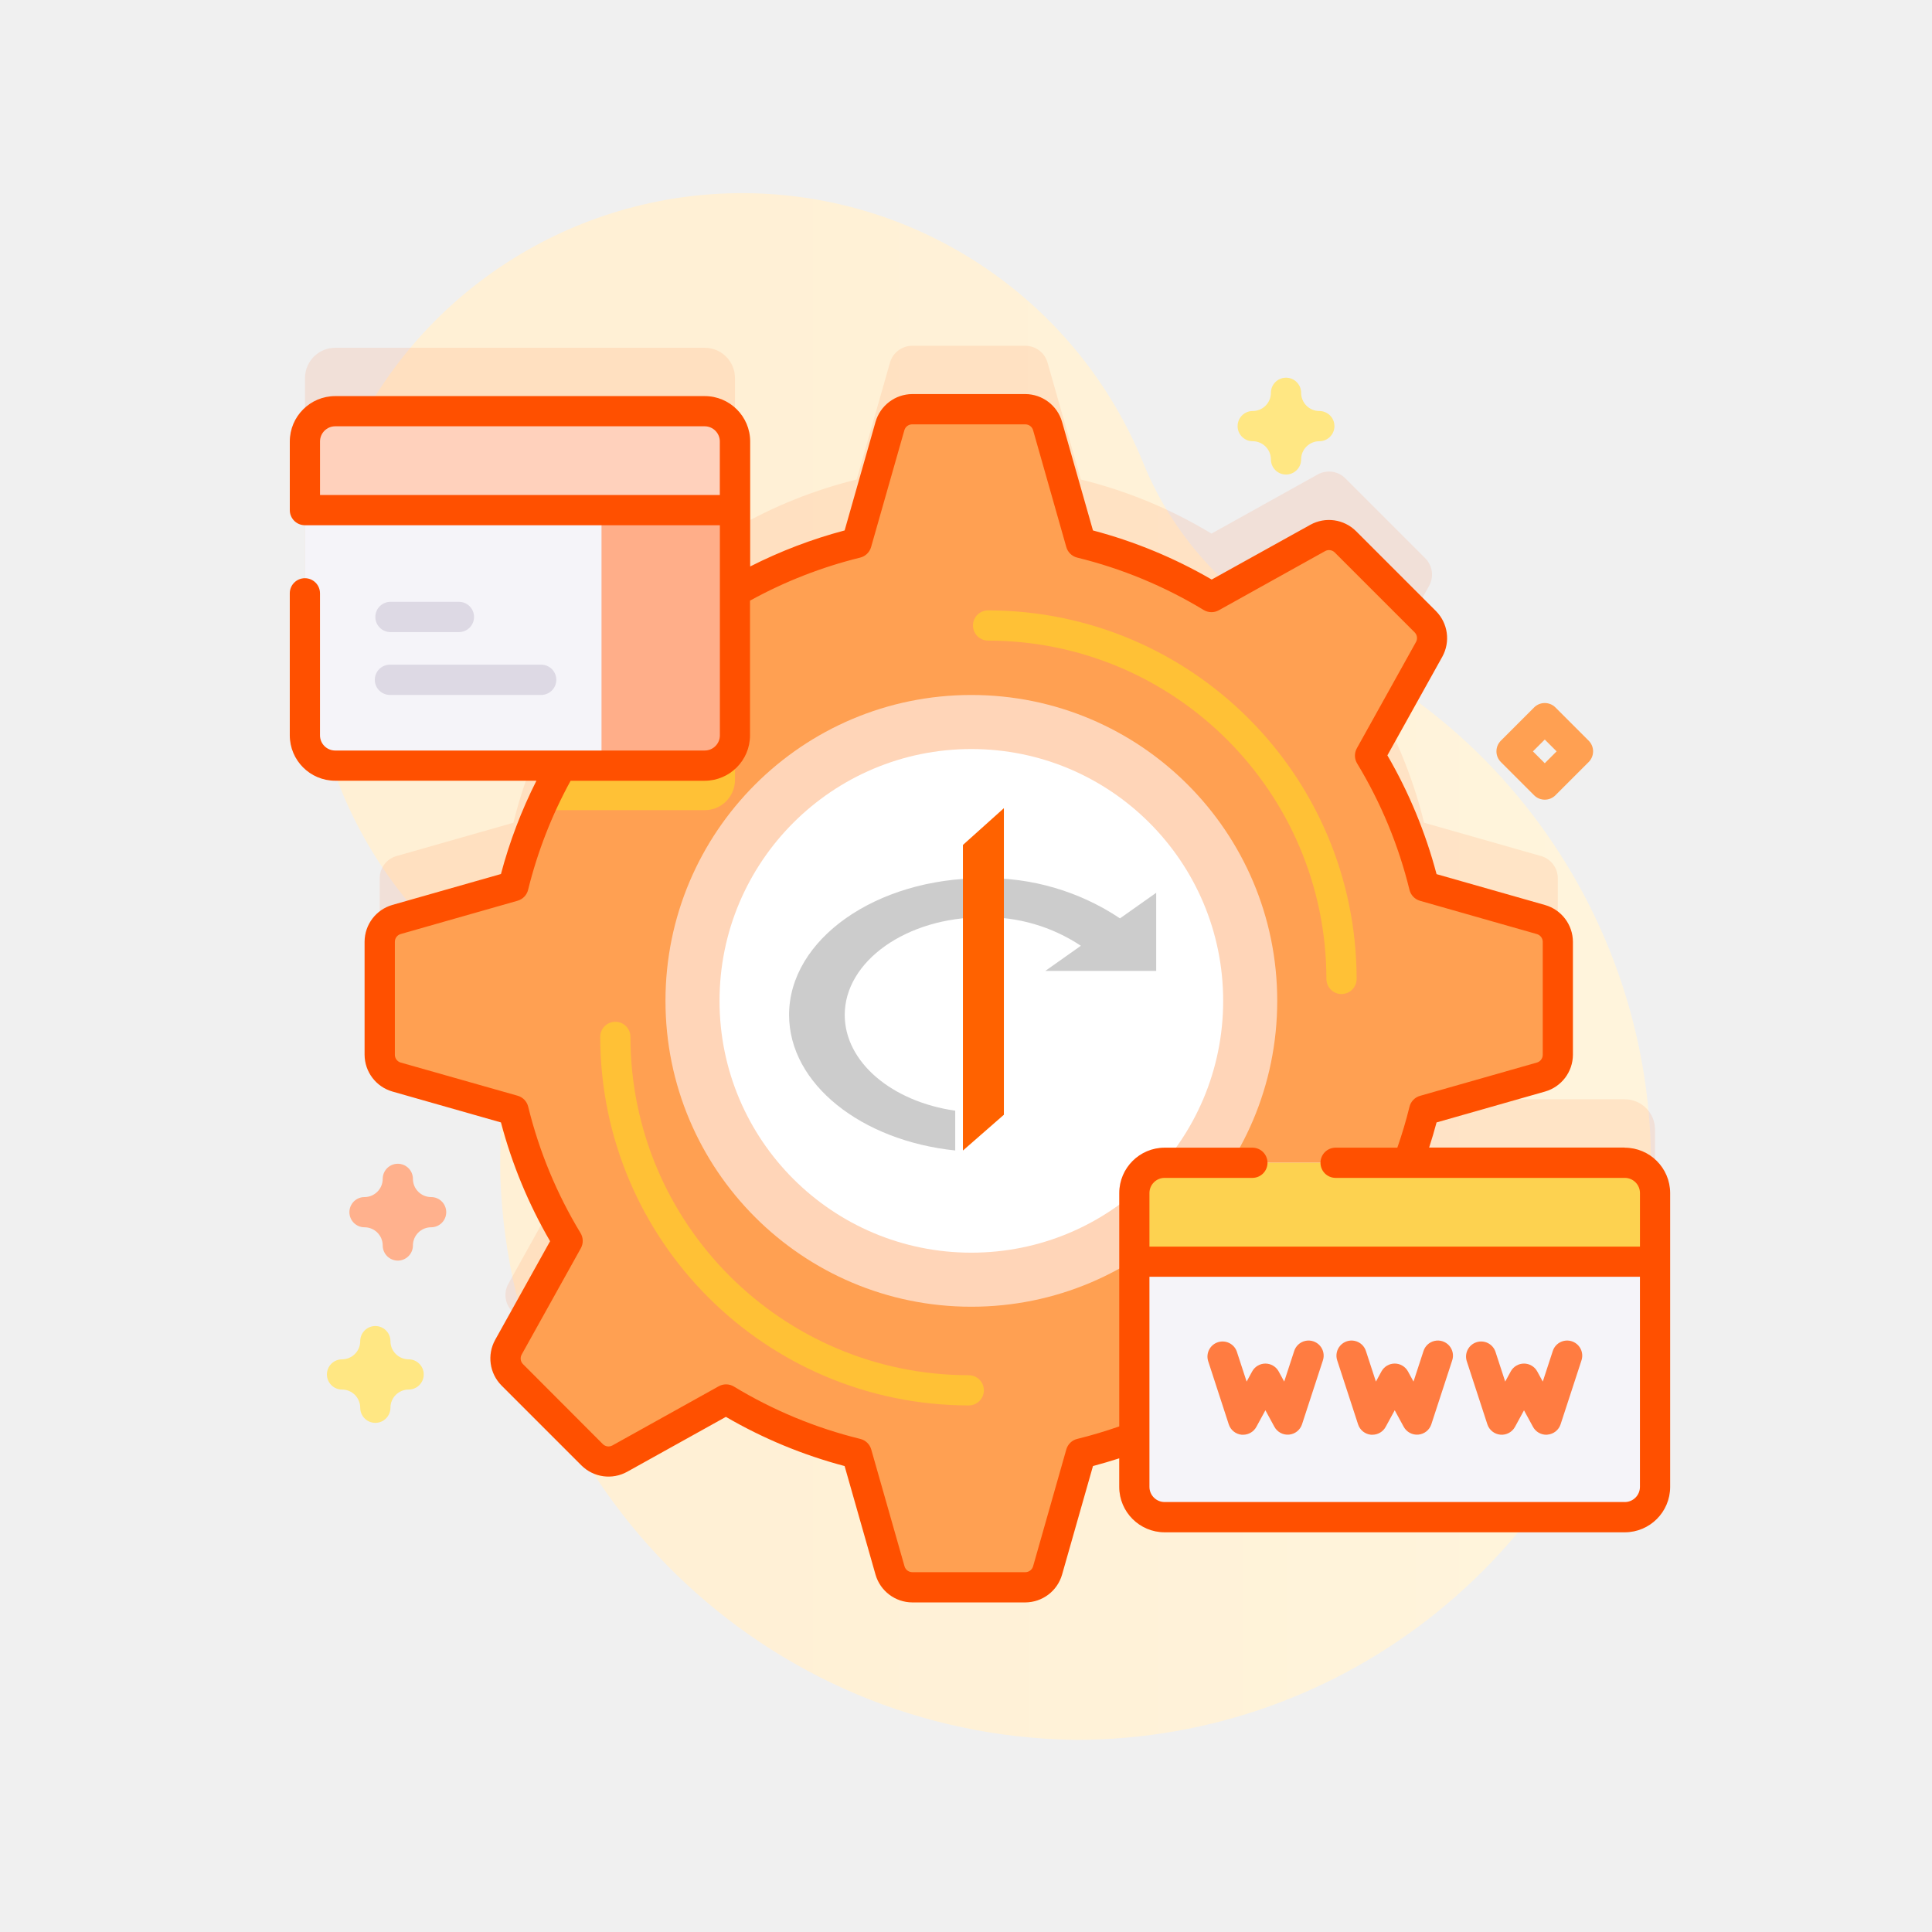
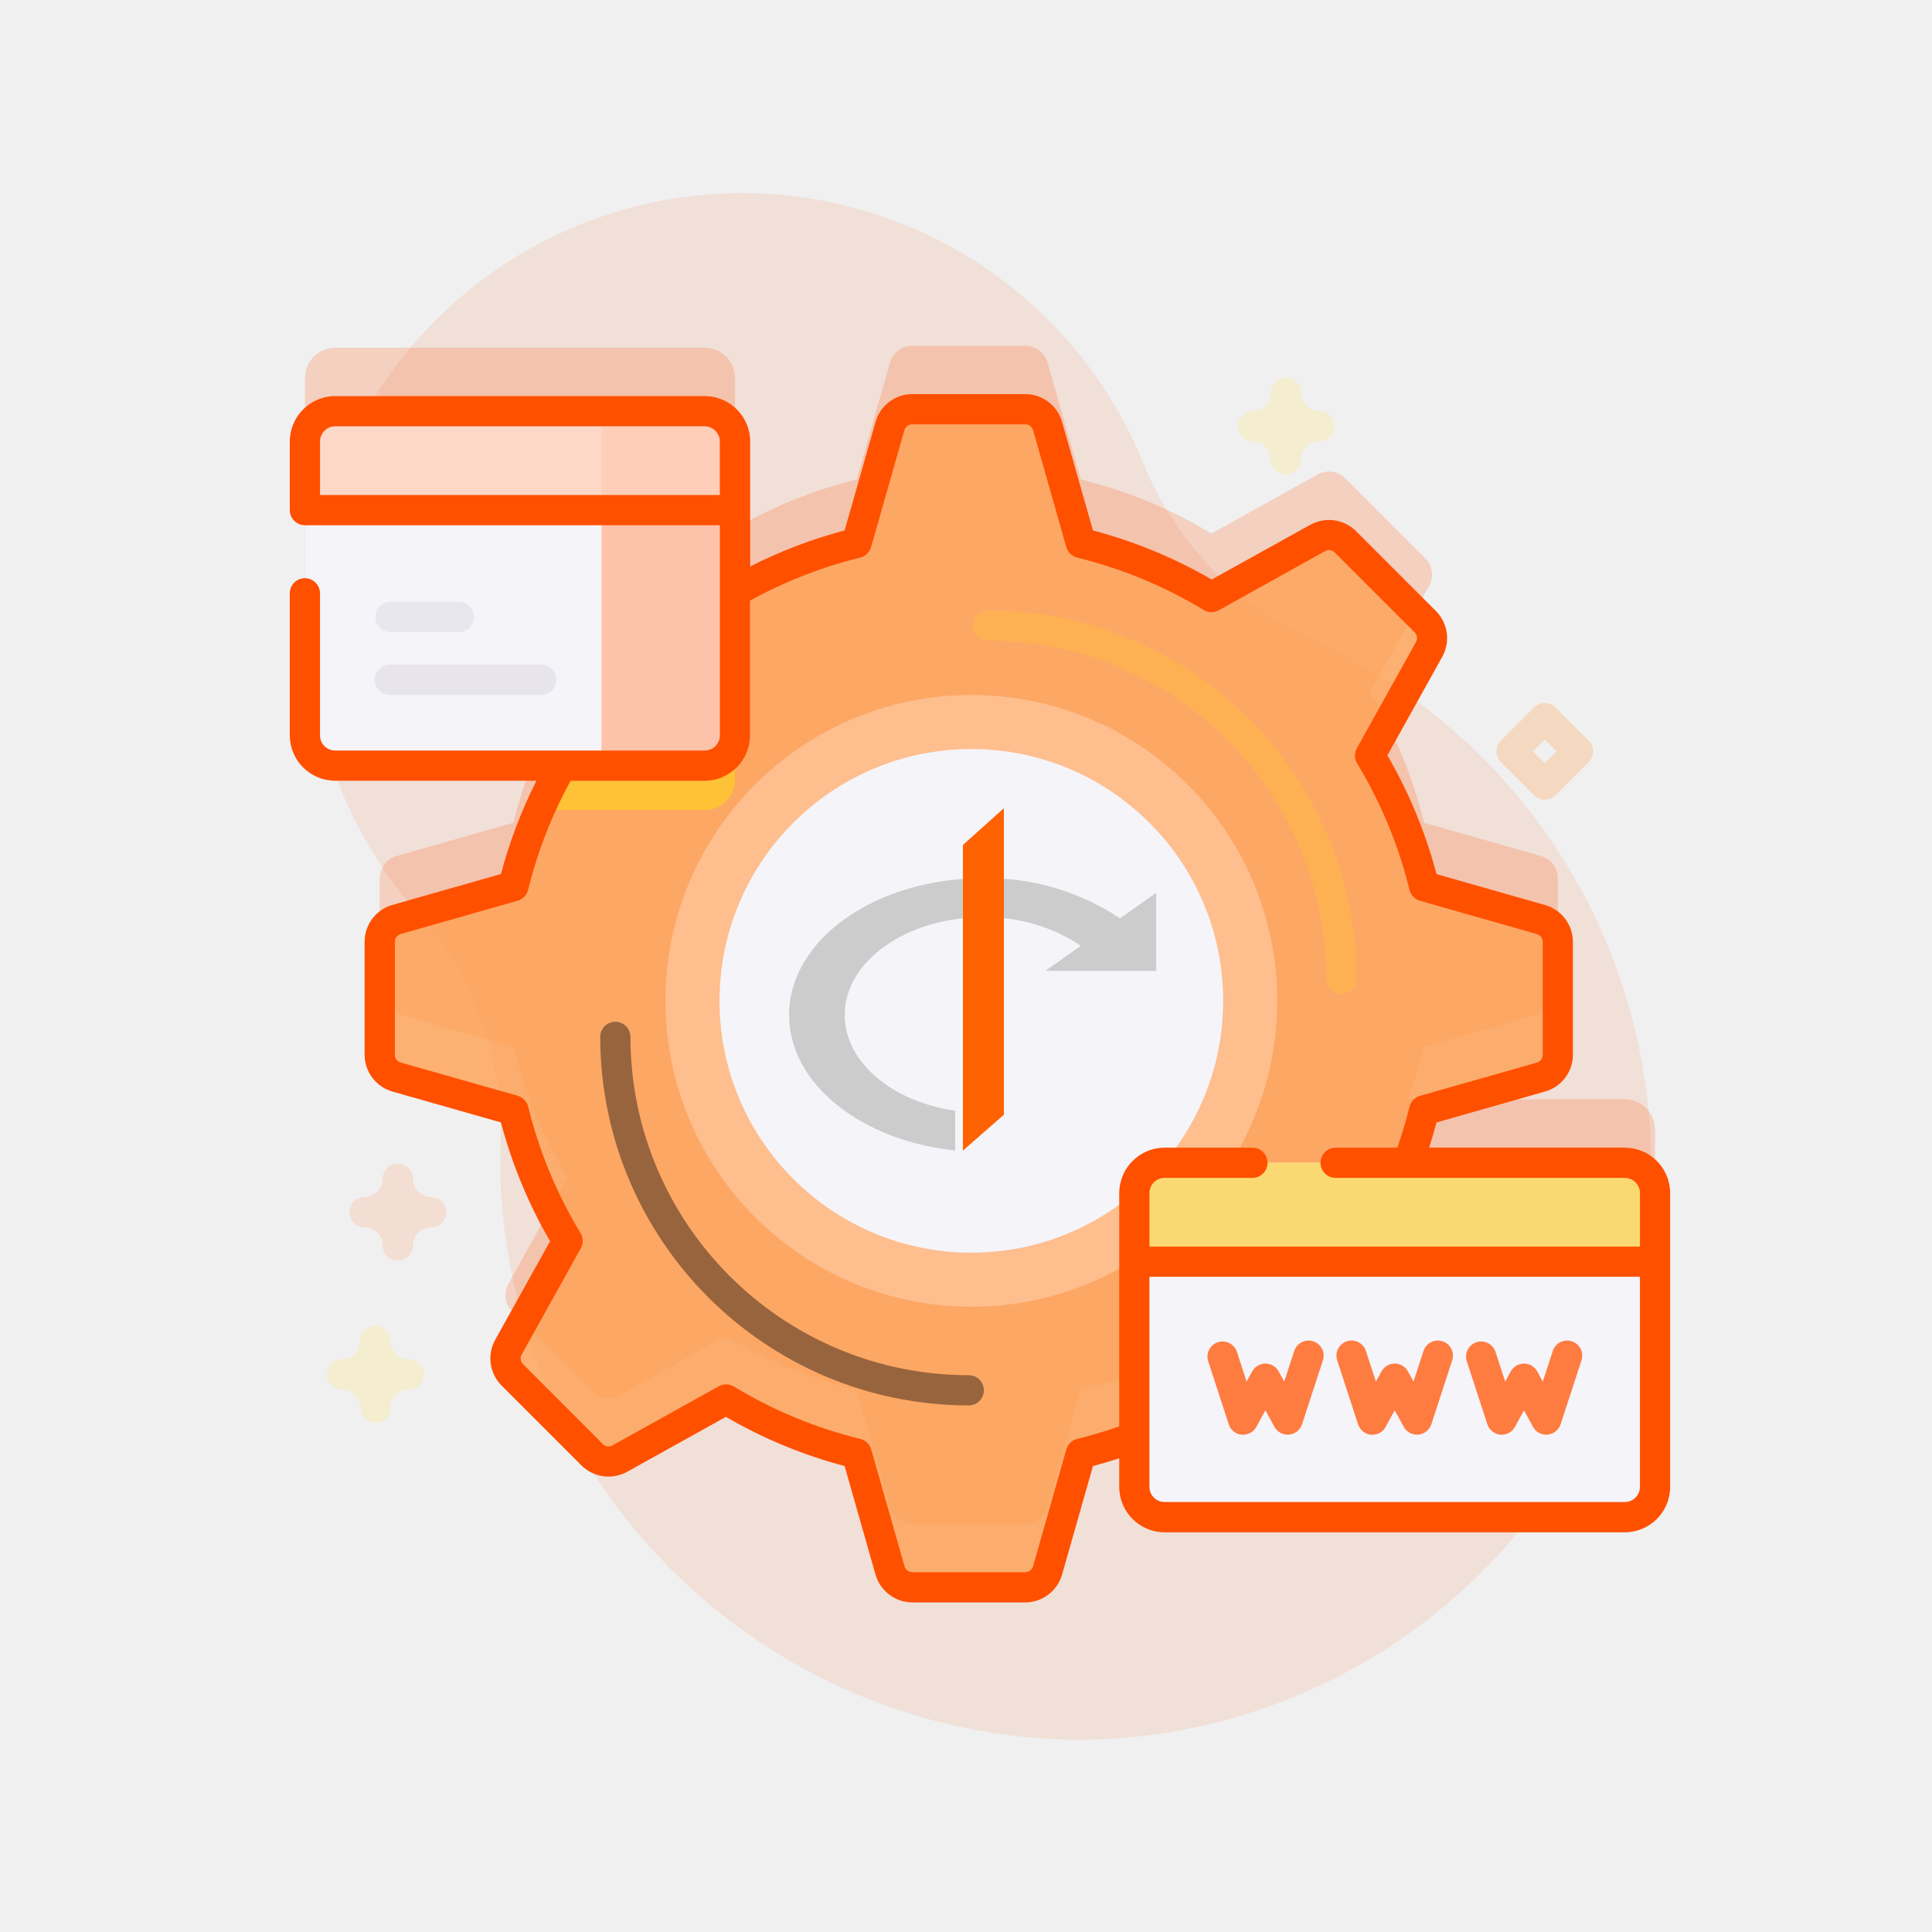
<svg xmlns="http://www.w3.org/2000/svg" version="1.1" id="oidc-web-app-template-illustration" class="icon" width="100" height="100" viewBox="-15 -10 100 100">
-   <defs>
-     <linearGradient id="linear-gradient" x1="0.292" y1="0.5" x2="2.192" y2="0.5" gradientUnits="objectBoundingBox">
-       <stop offset="0" stop-color="#fff0d5" />
-       <stop offset="0.001" stop-color="#fff0d5" />
-       <stop offset="0.511" stop-color="#fff6df" />
-       <stop offset="1" stop-color="#ff5000" stop-opacity="0.294" />
-     </linearGradient>
-   </defs>
  <g id="oidc-web-app-illustration" transform="translate(-27.528 0)">
-     <path id="Path_36" d="M77.081,13.971A22.416,22.416,0,1,0,39.587,37.334a17.011,17.011,0,0,1,4.225,11.925q-.029.871-.008,1.754A30.189,30.189,0,0,0,73.592,80.056,29.783,29.783,0,0,0,85.9,23.16,17.2,17.2,0,0,1,77.081,13.971Z" transform="translate(-5.375 0)" fill="url(#linear-gradient)" />
-     <path id="Path_37" d="M100.844,89.5H89.618a24.118,24.118,0,0,0,.838-2.712l6.052-1.724a1.2,1.2,0,0,0,.87-1.153V78.066a1.2,1.2,0,0,0-.87-1.153L90.456,75.19a24.123,24.123,0,0,0-2.8-6.761l3.061-5.5a1.2,1.2,0,0,0-.2-1.43l-4.136-4.136a1.2,1.2,0,0,0-1.43-.2l-5.5,3.061a24.123,24.123,0,0,0-6.761-2.8l-1.724-6.052a1.2,1.2,0,0,0-1.153-.87H63.965a1.2,1.2,0,0,0-1.153.87l-1.724,6.052a24.11,24.11,0,0,0-6.3,2.533V52.173a1.567,1.567,0,0,0-1.567-1.567H34.1a1.567,1.567,0,0,0-1.567,1.567v15.21A1.567,1.567,0,0,0,34.1,68.95H45.82a24.111,24.111,0,0,0-2.5,6.24l-6.052,1.724a1.2,1.2,0,0,0-.87,1.153v5.849a1.2,1.2,0,0,0,.87,1.153l6.052,1.724a24.124,24.124,0,0,0,2.8,6.761l-3.061,5.5a1.2,1.2,0,0,0,.2,1.43l4.136,4.136a1.2,1.2,0,0,0,1.43.2l5.5-3.061a24.124,24.124,0,0,0,6.761,2.8l1.724,6.052a1.2,1.2,0,0,0,1.153.87h5.849a1.2,1.2,0,0,0,1.153-.87l1.724-6.052a24.1,24.1,0,0,0,2.77-.861v2.584a1.567,1.567,0,0,0,1.567,1.567h23.817a1.567,1.567,0,0,0,1.567-1.567V91.071a1.567,1.567,0,0,0-1.567-1.567Z" transform="translate(-4.218 -42.605)" fill="#ff5000" opacity="0.1" />
-     <path id="Path_38" d="M118.267,104.915V99.066a1.2,1.2,0,0,0-.87-1.153l-6.053-1.724a24.123,24.123,0,0,0-2.8-6.761l3.061-5.5a1.2,1.2,0,0,0-.2-1.43l-4.136-4.136a1.2,1.2,0,0,0-1.43-.2l-5.5,3.061a24.123,24.123,0,0,0-6.761-2.8l-1.724-6.052A1.2,1.2,0,0,0,90.7,71.5H84.852a1.2,1.2,0,0,0-1.153.87l-1.724,6.052a24.123,24.123,0,0,0-6.761,2.8l-5.5-3.061a1.2,1.2,0,0,0-1.43.2L64.149,82.5a1.2,1.2,0,0,0-.2,1.43l3.061,5.5a24.123,24.123,0,0,0-2.8,6.761l-6.052,1.724a1.2,1.2,0,0,0-.87,1.153v5.849a1.2,1.2,0,0,0,.87,1.153l6.052,1.724a24.124,24.124,0,0,0,2.8,6.761l-3.061,5.5a1.2,1.2,0,0,0,.2,1.43l4.136,4.136a1.2,1.2,0,0,0,1.43.2l5.5-3.061a24.124,24.124,0,0,0,6.761,2.8L83.7,131.61a1.2,1.2,0,0,0,1.153.87H90.7a1.2,1.2,0,0,0,1.153-.87l1.724-6.052a24.123,24.123,0,0,0,6.761-2.8l5.5,3.061a1.2,1.2,0,0,0,1.43-.2l4.136-4.136a1.2,1.2,0,0,0,.2-1.43l-3.061-5.5a24.123,24.123,0,0,0,2.8-6.761l6.052-1.724a1.2,1.2,0,0,0,.87-1.153Z" transform="translate(-25.106 -60.321)" fill="#ffa052" />
-     <path id="Path_39" d="M110.811,116.086v9.735a1.567,1.567,0,0,1-1.567,1.567h-8.567a24.282,24.282,0,0,1,1.468-2.825l-3.062-5.5a1.2,1.2,0,0,1,.2-1.431l4.136-4.136a1.2,1.2,0,0,1,1.431-.2l5.5,3.062c.152-.092.306-.183.461-.272Z" transform="translate(-60.24 -95.454)" fill="#ffc136" />
-     <circle id="Ellipse_1" cx="15.832" cy="15.832" r="15.832" transform="translate(46.973 25.972)" fill="#ffd5b8" />
-     <circle id="Ellipse_2" cx="13.034" cy="13.034" r="13.034" transform="translate(49.771 28.77)" fill="#fff" />
-     <path id="Path_40" d="M149.363,281.357a19.1,19.1,0,0,1-19.076-19.076.782.782,0,0,1,1.564,0,17.532,17.532,0,0,0,17.512,17.512.782.782,0,1,1,0,1.564Z" transform="translate(-86.692 -218.612)" fill="#ffc136" />
-     <path id="Path_41" d="M266.363,164.357a.782.782,0,0,1-.782-.782,17.532,17.532,0,0,0-17.512-17.512.782.782,0,1,1,0-1.564,19.1,19.1,0,0,1,19.076,19.076A.782.782,0,0,1,266.363,164.357Z" transform="translate(-184.398 -122.906)" fill="#ffc136" />
+     <path id="Path_36" class="path fill primary" d="M77.081,13.971A22.416,22.416,0,1,0,39.587,37.334a17.011,17.011,0,0,1,4.225,11.925q-.029.871-.008,1.754A30.189,30.189,0,0,0,73.592,80.056,29.783,29.783,0,0,0,85.9,23.16,17.2,17.2,0,0,1,77.081,13.971Z" transform="translate(-5.375 0)" fill="#ff5000" opacity="0.1" />
+     <path id="Path_37" class="path fill primary" d="M100.844,89.5H89.618a24.118,24.118,0,0,0,.838-2.712l6.052-1.724a1.2,1.2,0,0,0,.87-1.153V78.066a1.2,1.2,0,0,0-.87-1.153L90.456,75.19a24.123,24.123,0,0,0-2.8-6.761l3.061-5.5a1.2,1.2,0,0,0-.2-1.43l-4.136-4.136a1.2,1.2,0,0,0-1.43-.2l-5.5,3.061a24.123,24.123,0,0,0-6.761-2.8l-1.724-6.052a1.2,1.2,0,0,0-1.153-.87H63.965a1.2,1.2,0,0,0-1.153.87l-1.724,6.052a24.11,24.11,0,0,0-6.3,2.533V52.173a1.567,1.567,0,0,0-1.567-1.567H34.1a1.567,1.567,0,0,0-1.567,1.567v15.21A1.567,1.567,0,0,0,34.1,68.95H45.82a24.111,24.111,0,0,0-2.5,6.24l-6.052,1.724a1.2,1.2,0,0,0-.87,1.153v5.849a1.2,1.2,0,0,0,.87,1.153l6.052,1.724a24.124,24.124,0,0,0,2.8,6.761l-3.061,5.5a1.2,1.2,0,0,0,.2,1.43l4.136,4.136a1.2,1.2,0,0,0,1.43.2l5.5-3.061a24.124,24.124,0,0,0,6.761,2.8l1.724,6.052a1.2,1.2,0,0,0,1.153.87h5.849a1.2,1.2,0,0,0,1.153-.87l1.724-6.052a24.1,24.1,0,0,0,2.77-.861v2.584a1.567,1.567,0,0,0,1.567,1.567h23.817a1.567,1.567,0,0,0,1.567-1.567V91.071a1.567,1.567,0,0,0-1.567-1.567Z" transform="translate(-4.218 -42.605)" fill="#ff5000" opacity="0.2" />
+     <path id="Path_38" class="path fill primary" d="M118.267,104.915V99.066a1.2,1.2,0,0,0-.87-1.153l-6.053-1.724a24.123,24.123,0,0,0-2.8-6.761l3.061-5.5a1.2,1.2,0,0,0-.2-1.43l-4.136-4.136a1.2,1.2,0,0,0-1.43-.2l-5.5,3.061a24.123,24.123,0,0,0-6.761-2.8l-1.724-6.052A1.2,1.2,0,0,0,90.7,71.5H84.852a1.2,1.2,0,0,0-1.153.87l-1.724,6.052a24.123,24.123,0,0,0-6.761,2.8l-5.5-3.061a1.2,1.2,0,0,0-1.43.2L64.149,82.5a1.2,1.2,0,0,0-.2,1.43l3.061,5.5a24.123,24.123,0,0,0-2.8,6.761l-6.052,1.724a1.2,1.2,0,0,0-.87,1.153v5.849a1.2,1.2,0,0,0,.87,1.153l6.052,1.724a24.124,24.124,0,0,0,2.8,6.761l-3.061,5.5a1.2,1.2,0,0,0,.2,1.43l4.136,4.136a1.2,1.2,0,0,0,1.43.2l5.5-3.061a24.124,24.124,0,0,0,6.761,2.8L83.7,131.61a1.2,1.2,0,0,0,1.153.87H90.7a1.2,1.2,0,0,0,1.153-.87l1.724-6.052a24.123,24.123,0,0,0,6.761-2.8l5.5,3.061a1.2,1.2,0,0,0,1.43-.2l4.136-4.136a1.2,1.2,0,0,0,.2-1.43l-3.061-5.5a24.123,24.123,0,0,0,2.8-6.761l6.052-1.724a1.2,1.2,0,0,0,.87-1.153Z" transform="translate(-25.106 -60.321)" fill="#ffa052" opacity="0.8" />
+     <path id="Path_39" class="path fill primary" d="M110.811,116.086v9.735a1.567,1.567,0,0,1-1.567,1.567h-8.567a24.282,24.282,0,0,1,1.468-2.825l-3.062-5.5a1.2,1.2,0,0,1,.2-1.431l4.136-4.136a1.2,1.2,0,0,1,1.431-.2l5.5,3.062c.152-.092.306-.183.461-.272Z" transform="translate(-60.24 -95.454)" fill="#ffc136" />
+     <circle id="Ellipse_1" class="path fill primary" cx="15.832" cy="15.832" r="15.832" transform="translate(46.973 25.972)" fill="#ffd5b8" opacity="0.5" />
+     <circle id="Ellipse_2" cx="13.034" cy="13.034" r="13.034" transform="translate(49.771 28.77)" fill="#f5f4f9" />
+     <path id="Path_40" class="path fill primary" d="M149.363,281.357a19.1,19.1,0,0,1-19.076-19.076.782.782,0,0,1,1.564,0,17.532,17.532,0,0,0,17.512,17.512.782.782,0,1,1,0,1.564Z" transform="translate(-86.692 -218.612)" fill="#0" opacity="0.4" />
+     <path id="Path_41" class="path fill primary" d="M266.363,164.357a.782.782,0,0,1-.782-.782,17.532,17.532,0,0,0-17.512-17.512.782.782,0,1,1,0-1.564,19.1,19.1,0,0,1,19.076,19.076A.782.782,0,0,1,266.363,164.357Z" transform="translate(-184.398 -122.906)" fill="#ffc136" opacity="0.4" />
    <g id="Group_10" transform="translate(28.31 11.284)">
      <path id="Path_45" d="M53.221,90.513H34.1a1.567,1.567,0,0,1-1.567-1.567V73.735A1.567,1.567,0,0,1,34.1,72.168H53.221a1.567,1.567,0,0,1,1.567,1.567v15.21A1.567,1.567,0,0,1,53.221,90.513Z" transform="translate(-32.528 -72.168)" fill="#f5f4f9" />
    </g>
-     <path id="Path_46" d="M136.054,72.168h-5.341V90.513h5.341a1.567,1.567,0,0,0,1.567-1.567V73.735A1.567,1.567,0,0,0,136.054,72.168Z" transform="translate(-87.051 -60.884)" fill="#ffae89" />
-     <path id="Path_47" d="M54.789,77.288V73.735a1.567,1.567,0,0,0-1.567-1.567H34.1a1.567,1.567,0,0,0-1.567,1.567v3.553Z" transform="translate(-4.218 -60.884)" fill="#ffd1bc" />
-     <path id="Path_48" d="M64.4,157.634H56.628a.784.784,0,1,1,0-1.567H64.4a.784.784,0,1,1,0,1.567Z" transform="translate(-23.889 -131.664)" fill="#ddd9e4" />
-     <path id="Path_49" d="M60.17,136.83H56.628a.783.783,0,1,1,0-1.567H60.17a.783.783,0,1,1,0,1.567Z" transform="translate(-23.889 -114.113)" fill="#ddd9e4" />
+     <path id="Path_46" class="path fill primary" d="M136.054,72.168h-5.341V90.513h5.341a1.567,1.567,0,0,0,1.567-1.567V73.735A1.567,1.567,0,0,0,136.054,72.168Z" transform="translate(-87.051 -60.884)" fill="#ffae89" opacity="0.7" />
+     <path id="Path_47" class="path fill primary" d="M54.789,77.288V73.735a1.567,1.567,0,0,0-1.567-1.567H34.1a1.567,1.567,0,0,0-1.567,1.567v3.553Z" transform="translate(-4.218 -60.884)" fill="#ffd1bc" opacity="0.8" />
+     <path id="Path_48" class="path fill primary" d="M64.4,157.634H56.628a.784.784,0,1,1,0-1.567H64.4a.784.784,0,1,1,0,1.567Z" transform="translate(-23.889 -131.664)" fill="#ddd9e4" opacity="0.6" />
+     <path id="Path_49" class="path fill primary" d="M60.17,136.83H56.628a.783.783,0,1,1,0-1.567H60.17a.783.783,0,1,1,0,1.567Z" transform="translate(-23.889 -114.113)" fill="#ddd9e4" opacity="0.5" />
    <path id="Path_50" d="M332.486,339.29H308.669a1.567,1.567,0,0,1-1.567-1.567v-15.21a1.567,1.567,0,0,1,1.567-1.567h23.817a1.567,1.567,0,0,1,1.567,1.567v15.21A1.567,1.567,0,0,1,332.486,339.29Z" transform="translate(-235.86 -270.762)" fill="#f5f4f9" />
-     <path id="Path_51" d="M334.053,326.065v-3.553a1.567,1.567,0,0,0-1.567-1.567H308.669a1.567,1.567,0,0,0-1.567,1.567v3.553Z" transform="translate(-235.86 -270.762)" fill="#fdd250" />
-     <path id="Path_52" d="M96.626,105.5H86.5c.139-.43.269-.865.384-1.3l5.62-1.6a1.989,1.989,0,0,0,1.438-1.9V94.848a1.989,1.989,0,0,0-1.438-1.9l-5.62-1.6A24.878,24.878,0,0,0,84.339,85.2l2.843-5.106a1.988,1.988,0,0,0-.33-2.363l-4.136-4.136a1.988,1.988,0,0,0-2.364-.33L75.245,76.1A24.88,24.88,0,0,0,69.1,73.559l-1.6-5.62A1.988,1.988,0,0,0,65.6,66.5H59.746a1.989,1.989,0,0,0-1.9,1.438l-1.6,5.62a24.917,24.917,0,0,0-4.889,1.865v-6.47A2.352,2.352,0,0,0,49,66.605H29.877a2.352,2.352,0,0,0-2.349,2.349v3.553a.782.782,0,0,0,.782.782H49.789V84.164A.786.786,0,0,1,49,84.95H29.877a.786.786,0,0,1-.786-.786V76.813a.782.782,0,0,0-1.564,0v7.351a2.352,2.352,0,0,0,2.349,2.349H40.293a24.919,24.919,0,0,0-1.836,4.829l-5.62,1.6a1.988,1.988,0,0,0-1.438,1.9V100.7a1.989,1.989,0,0,0,1.438,1.9l5.62,1.6A24.883,24.883,0,0,0,41,110.347l-2.843,5.107a1.988,1.988,0,0,0,.33,2.363l4.136,4.136a1.988,1.988,0,0,0,2.364.33L50.1,119.44a24.881,24.881,0,0,0,6.145,2.546l1.6,5.62a1.989,1.989,0,0,0,1.9,1.438H65.6a1.989,1.989,0,0,0,1.9-1.438l1.6-5.62c.456-.121.91-.257,1.359-.4v1.48a2.352,2.352,0,0,0,2.349,2.349H96.626a2.352,2.352,0,0,0,2.349-2.349v-15.21a2.352,2.352,0,0,0-2.349-2.349ZM29.092,71.725V68.954a.786.786,0,0,1,.786-.786H49a.786.786,0,0,1,.786.786v2.771Zm39.194,48.855a.782.782,0,0,0-.566.545L66,127.178a.419.419,0,0,1-.4.3H59.747a.418.418,0,0,1-.4-.3l-1.724-6.052a.782.782,0,0,0-.566-.545,23.328,23.328,0,0,1-6.542-2.71.782.782,0,0,0-.786-.015l-5.5,3.061a.418.418,0,0,1-.5-.069L39.6,116.712a.418.418,0,0,1-.069-.5l3.061-5.5a.782.782,0,0,0-.015-.786,23.325,23.325,0,0,1-2.71-6.542.782.782,0,0,0-.545-.566L33.266,101.1a.418.418,0,0,1-.3-.4V94.849a.418.418,0,0,1,.3-.4l6.052-1.724a.782.782,0,0,0,.545-.566,23.359,23.359,0,0,1,2.2-5.644H49a2.352,2.352,0,0,0,2.349-2.349V77.192a23.35,23.35,0,0,1,5.7-2.227.782.782,0,0,0,.566-.545l1.724-6.052a.419.419,0,0,1,.4-.3H65.6a.418.418,0,0,1,.4.3L67.72,74.42a.782.782,0,0,0,.566.545,23.333,23.333,0,0,1,6.542,2.71.781.781,0,0,0,.786.015l5.5-3.061a.418.418,0,0,1,.5.069l4.136,4.136a.418.418,0,0,1,.069.5l-3.061,5.5a.782.782,0,0,0,.015.786,23.326,23.326,0,0,1,2.71,6.542.782.782,0,0,0,.545.566l6.052,1.724a.419.419,0,0,1,.3.4V100.7a.418.418,0,0,1-.3.4l-6.052,1.724a.781.781,0,0,0-.545.566c-.175.712-.387,1.422-.629,2.116H81.658a.782.782,0,1,0,0,1.564H96.626a.786.786,0,0,1,.786.786v2.771H72.023v-2.771a.786.786,0,0,1,.786-.786h4.543a.782.782,0,0,0,0-1.564H72.809a2.352,2.352,0,0,0-2.349,2.349v12.079C69.747,120.182,69.018,120.4,68.286,120.581Zm28.34,3.268H72.809a.786.786,0,0,1-.786-.786V112.187H97.411v10.876A.786.786,0,0,1,96.626,123.849Z" transform="translate(0 -56.103)" fill="#ff5000" />
-     <path id="Path_53" d="M333.107,384.827q-.036,0-.072,0a.782.782,0,0,1-.672-.536L331.291,381a.782.782,0,0,1,1.486-.485l.51,1.561.286-.525a.782.782,0,0,1,1.373,0l.286.525.51-1.561a.782.782,0,1,1,1.486.485l-1.073,3.285a.782.782,0,0,1-1.43.131l-.466-.856-.466.856A.782.782,0,0,1,333.107,384.827Z" transform="translate(-256.234 -320.565)" fill="#ff7c41" />
-     <path id="Path_54" d="M375.909,384.827q-.036,0-.072,0a.782.782,0,0,1-.672-.536L374.092,381a.782.782,0,1,1,1.486-.485l.51,1.561.286-.525a.782.782,0,0,1,1.374,0l.286.525.51-1.561a.782.782,0,1,1,1.486.485l-1.073,3.285a.782.782,0,0,1-1.43.131l-.466-.856-.466.856A.782.782,0,0,1,375.909,384.827Z" transform="translate(-292.343 -320.565)" fill="#ff7c41" />
-     <path id="Path_55" d="M421.015,384.827a.782.782,0,0,1-.686-.408l-.466-.856-.466.856a.782.782,0,0,1-1.43-.131L416.894,381a.782.782,0,0,1,1.486-.485l.51,1.561.286-.525a.782.782,0,0,1,1.373,0l.286.525.51-1.561a.782.782,0,1,1,1.486.485l-1.073,3.285a.782.782,0,0,1-.672.536C421.063,384.826,421.039,384.827,421.015,384.827Z" transform="translate(-328.453 -320.565)" fill="#ff7c41" />
-     <path id="Path_56" d="M429.47,173.781a.78.78,0,0,1-.553-.229l-1.719-1.719a.782.782,0,0,1,0-1.106l1.719-1.719a.782.782,0,0,1,1.106,0l1.719,1.719a.782.782,0,0,1,0,1.106l-1.719,1.719A.78.78,0,0,1,429.47,173.781Zm-.613-2.5.613.613.613-.613-.613-.613Z" transform="translate(-336.985 -142.39)" fill="#ffa052" />
-     <path id="Path_57" d="M343.792,66.091a.782.782,0,0,1-.782-.782.943.943,0,0,0-.942-.942.782.782,0,1,1,0-1.564.943.943,0,0,0,.942-.942.782.782,0,1,1,1.564,0,.943.943,0,0,0,.942.942.782.782,0,0,1,0,1.564.943.943,0,0,0-.942.942A.782.782,0,0,1,343.792,66.091Z" transform="translate(-264.7 -51.529)" fill="#ffe783" />
-     <path id="Path_58" d="M49.769,326.306a.782.782,0,0,1-.782-.782.943.943,0,0,0-.942-.942.782.782,0,0,1,0-1.564.943.943,0,0,0,.942-.942.782.782,0,1,1,1.564,0,.943.943,0,0,0,.942.942.782.782,0,0,1,0,1.564.943.943,0,0,0-.942.942A.782.782,0,0,1,49.769,326.306Z" transform="translate(-16.65 -271.058)" fill="#ffb18d" />
-     <path id="Path_59" d="M42.326,380.017a.782.782,0,0,1-.782-.782.943.943,0,0,0-.942-.942.782.782,0,0,1,0-1.564.943.943,0,0,0,.942-.942.782.782,0,1,1,1.564,0,.943.943,0,0,0,.942.942.782.782,0,0,1,0,1.564.943.943,0,0,0-.942.942A.782.782,0,0,1,42.326,380.017Z" transform="translate(-10.371 -316.37)" fill="#ffe783" />
+     <path id="Path_51" class="path fill primary" d="M334.053,326.065v-3.553a1.567,1.567,0,0,0-1.567-1.567H308.669a1.567,1.567,0,0,0-1.567,1.567v3.553Z" transform="translate(-235.86 -270.762)" fill="#fdd250" opacity="0.8" />
+     <path id="Path_52" class="path fill primary" d="M96.626,105.5H86.5c.139-.43.269-.865.384-1.3l5.62-1.6a1.989,1.989,0,0,0,1.438-1.9V94.848a1.989,1.989,0,0,0-1.438-1.9l-5.62-1.6A24.878,24.878,0,0,0,84.339,85.2l2.843-5.106a1.988,1.988,0,0,0-.33-2.363l-4.136-4.136a1.988,1.988,0,0,0-2.364-.33L75.245,76.1A24.88,24.88,0,0,0,69.1,73.559l-1.6-5.62A1.988,1.988,0,0,0,65.6,66.5H59.746a1.989,1.989,0,0,0-1.9,1.438l-1.6,5.62a24.917,24.917,0,0,0-4.889,1.865v-6.47A2.352,2.352,0,0,0,49,66.605H29.877a2.352,2.352,0,0,0-2.349,2.349v3.553a.782.782,0,0,0,.782.782H49.789V84.164A.786.786,0,0,1,49,84.95H29.877a.786.786,0,0,1-.786-.786V76.813a.782.782,0,0,0-1.564,0v7.351a2.352,2.352,0,0,0,2.349,2.349H40.293a24.919,24.919,0,0,0-1.836,4.829l-5.62,1.6a1.988,1.988,0,0,0-1.438,1.9V100.7a1.989,1.989,0,0,0,1.438,1.9l5.62,1.6A24.883,24.883,0,0,0,41,110.347l-2.843,5.107a1.988,1.988,0,0,0,.33,2.363l4.136,4.136a1.988,1.988,0,0,0,2.364.33L50.1,119.44a24.881,24.881,0,0,0,6.145,2.546l1.6,5.62a1.989,1.989,0,0,0,1.9,1.438H65.6a1.989,1.989,0,0,0,1.9-1.438l1.6-5.62c.456-.121.91-.257,1.359-.4v1.48a2.352,2.352,0,0,0,2.349,2.349H96.626a2.352,2.352,0,0,0,2.349-2.349v-15.21a2.352,2.352,0,0,0-2.349-2.349ZM29.092,71.725V68.954a.786.786,0,0,1,.786-.786H49a.786.786,0,0,1,.786.786v2.771Zm39.194,48.855a.782.782,0,0,0-.566.545L66,127.178a.419.419,0,0,1-.4.3H59.747a.418.418,0,0,1-.4-.3l-1.724-6.052a.782.782,0,0,0-.566-.545,23.328,23.328,0,0,1-6.542-2.71.782.782,0,0,0-.786-.015l-5.5,3.061a.418.418,0,0,1-.5-.069L39.6,116.712a.418.418,0,0,1-.069-.5l3.061-5.5a.782.782,0,0,0-.015-.786,23.325,23.325,0,0,1-2.71-6.542.782.782,0,0,0-.545-.566L33.266,101.1a.418.418,0,0,1-.3-.4V94.849a.418.418,0,0,1,.3-.4l6.052-1.724a.782.782,0,0,0,.545-.566,23.359,23.359,0,0,1,2.2-5.644H49a2.352,2.352,0,0,0,2.349-2.349V77.192a23.35,23.35,0,0,1,5.7-2.227.782.782,0,0,0,.566-.545l1.724-6.052a.419.419,0,0,1,.4-.3H65.6a.418.418,0,0,1,.4.3L67.72,74.42a.782.782,0,0,0,.566.545,23.333,23.333,0,0,1,6.542,2.71.781.781,0,0,0,.786.015l5.5-3.061a.418.418,0,0,1,.5.069l4.136,4.136a.418.418,0,0,1,.069.5l-3.061,5.5a.782.782,0,0,0,.015.786,23.326,23.326,0,0,1,2.71,6.542.782.782,0,0,0,.545.566l6.052,1.724a.419.419,0,0,1,.3.4V100.7a.418.418,0,0,1-.3.4l-6.052,1.724a.781.781,0,0,0-.545.566c-.175.712-.387,1.422-.629,2.116H81.658a.782.782,0,1,0,0,1.564H96.626a.786.786,0,0,1,.786.786v2.771H72.023v-2.771a.786.786,0,0,1,.786-.786h4.543a.782.782,0,0,0,0-1.564H72.809a2.352,2.352,0,0,0-2.349,2.349v12.079C69.747,120.182,69.018,120.4,68.286,120.581Zm28.34,3.268H72.809a.786.786,0,0,1-.786-.786V112.187H97.411v10.876A.786.786,0,0,1,96.626,123.849Z" transform="translate(0 -56.103)" fill="#ff5000" />
+     <path id="Path_53" class="path fill primary" d="M333.107,384.827q-.036,0-.072,0a.782.782,0,0,1-.672-.536L331.291,381a.782.782,0,0,1,1.486-.485l.51,1.561.286-.525a.782.782,0,0,1,1.373,0l.286.525.51-1.561a.782.782,0,1,1,1.486.485l-1.073,3.285a.782.782,0,0,1-1.43.131l-.466-.856-.466.856A.782.782,0,0,1,333.107,384.827Z" transform="translate(-256.234 -320.565)" fill="#ff7c41" />
+     <path id="Path_54" class="path fill primary" d="M375.909,384.827q-.036,0-.072,0a.782.782,0,0,1-.672-.536L374.092,381a.782.782,0,1,1,1.486-.485l.51,1.561.286-.525a.782.782,0,0,1,1.374,0l.286.525.51-1.561a.782.782,0,1,1,1.486.485l-1.073,3.285a.782.782,0,0,1-1.43.131l-.466-.856-.466.856A.782.782,0,0,1,375.909,384.827Z" transform="translate(-292.343 -320.565)" fill="#ff7c41" />
+     <path id="Path_55" class="path fill primary" d="M421.015,384.827a.782.782,0,0,1-.686-.408l-.466-.856-.466.856a.782.782,0,0,1-1.43-.131L416.894,381a.782.782,0,0,1,1.486-.485l.51,1.561.286-.525a.782.782,0,0,1,1.373,0l.286.525.51-1.561a.782.782,0,1,1,1.486.485l-1.073,3.285a.782.782,0,0,1-.672.536C421.063,384.826,421.039,384.827,421.015,384.827Z" transform="translate(-328.453 -320.565)" fill="#ff7c41" />
+     <path id="Path_56" class="path fill primary" d="M429.47,173.781a.78.78,0,0,1-.553-.229l-1.719-1.719a.782.782,0,0,1,0-1.106l1.719-1.719a.782.782,0,0,1,1.106,0l1.719,1.719a.782.782,0,0,1,0,1.106l-1.719,1.719A.78.78,0,0,1,429.47,173.781Zm-.613-2.5.613.613.613-.613-.613-.613Z" transform="translate(-336.985 -142.39)" fill="#ffa052" opacity="0.3" />
+     <path id="Path_57" class="path fill primary" d="M343.792,66.091a.782.782,0,0,1-.782-.782.943.943,0,0,0-.942-.942.782.782,0,1,1,0-1.564.943.943,0,0,0,.942-.942.782.782,0,1,1,1.564,0,.943.943,0,0,0,.942.942.782.782,0,0,1,0,1.564.943.943,0,0,0-.942.942A.782.782,0,0,1,343.792,66.091Z" transform="translate(-264.7 -51.529)" fill="#ffe783" opacity="0.3" />
+     <path id="Path_58" class="path fill primary" d="M49.769,326.306a.782.782,0,0,1-.782-.782.943.943,0,0,0-.942-.942.782.782,0,0,1,0-1.564.943.943,0,0,0,.942-.942.782.782,0,1,1,1.564,0,.943.943,0,0,0,.942.942.782.782,0,0,1,0,1.564.943.943,0,0,0-.942.942A.782.782,0,0,1,49.769,326.306Z" transform="translate(-16.65 -271.058)" fill="#ffb18d" opacity="0.3" />
+     <path id="Path_59" class="path fill primary" d="M42.326,380.017a.782.782,0,0,1-.782-.782.943.943,0,0,0-.942-.942.782.782,0,0,1,0-1.564.943.943,0,0,0,.942-.942.782.782,0,1,1,1.564,0,.943.943,0,0,0,.942.942.782.782,0,0,1,0,1.564.943.943,0,0,0-.942.942A.782.782,0,0,1,42.326,380.017Z" transform="translate(-10.371 -316.37)" fill="#ffe783" opacity="0.3" />
    <g id="oidc-logo" transform="translate(53.367 31.829)">
      <g id="g2202">
        <path id="path2204" d="M-8214.3,9812.024a12.369,12.369,0,0,0-7.083-2.08c-5.551,0-10.045,3.168-10.045,7.076,0,3.578,3.745,6.514,8.6,7.018v-2.059c-3.27-.468-5.72-2.508-5.72-4.959,0-2.779,3.2-5.054,7.167-5.054a8.854,8.854,0,0,1,5.056,1.476l-1.838,1.3h5.737V9810.7Z" transform="translate(8231.432 -9806.318)" fill="#ccc" />
        <path id="path2206" d="M-5335.867,8154.782V8170.6l2.12-1.853v-15.868Z" transform="translate(5344.869 -8152.877)" fill="#ff6200" />
      </g>
    </g>
  </g>
</svg>
